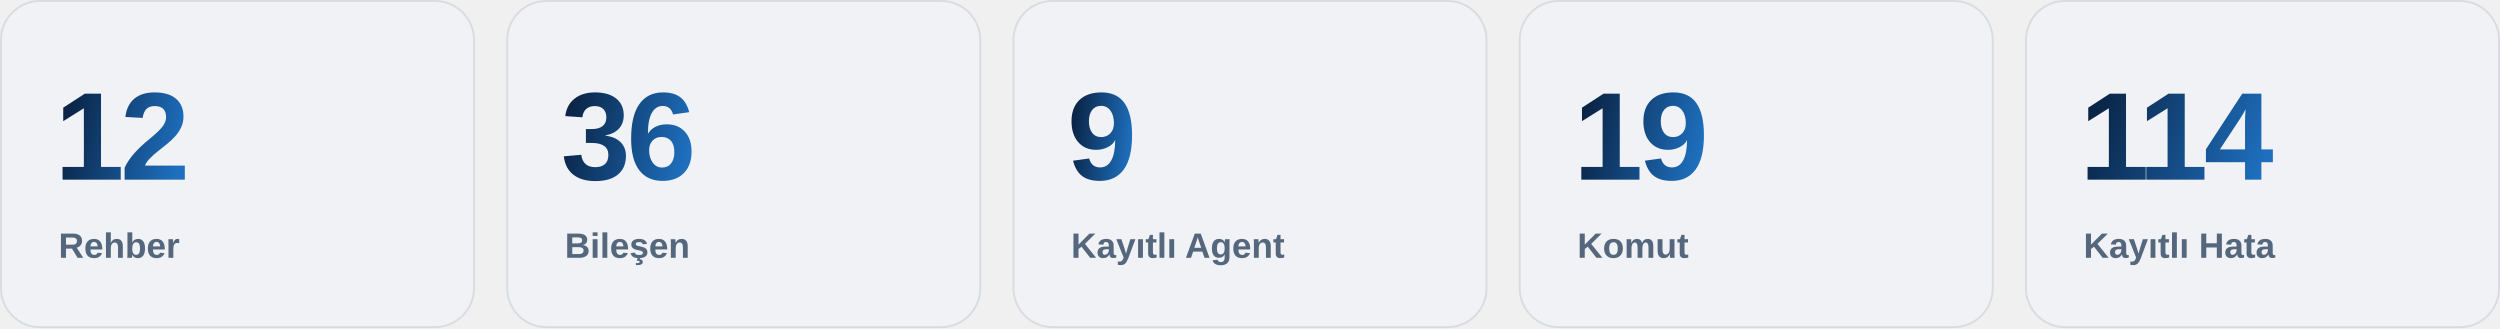
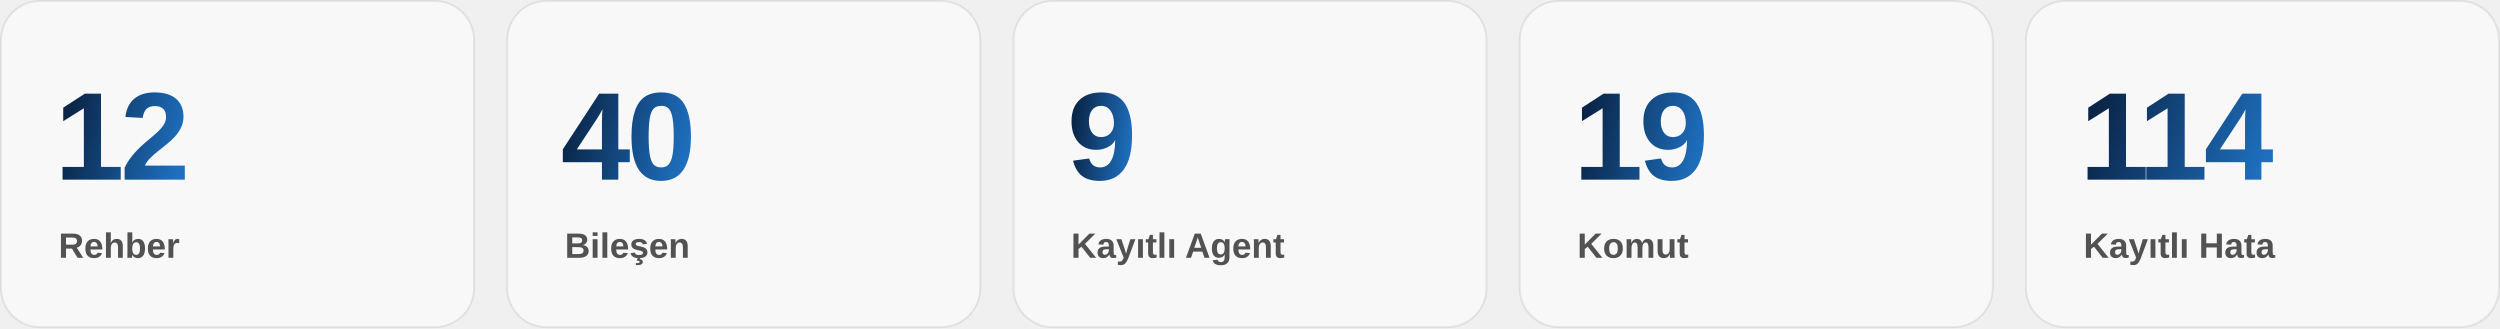
- <svg xmlns="http://www.w3.org/2000/svg" width="1280" height="168" viewBox="0 0 1280 168" role="img" aria-label="12 Rehber, 36 Bileşen, 9 Kayıtlı Agent, 19 Komut, 114 Kayıtlı Hata">
+ <svg xmlns="http://www.w3.org/2000/svg" width="1280" height="168" viewBox="0 0 1280 168" role="img" aria-label="12 Rehber, 40 Bileşen, 9 Kayıtlı Agent, 19 Komut, 114 Kayıtlı Hata">
  <defs>
    <linearGradient id="stat-ink" x1="0.008" y1="0.413" x2="0.992" y2="0.587">
      <stop offset="0%" stop-color="#0a2547" />
      <stop offset="100%" stop-color="#1e6fbe" />
    </linearGradient>
  </defs>
  <g transform="translate(0.0 0)">
-     <rect x="0.5" y="0.5" width="242.2" height="167" rx="20" fill="#f7f9fb" />
-     <rect x="0.5" y="0.5" width="242.2" height="167" rx="20" fill="rgb(16,32,52)" fill-opacity="0.028" stroke="rgb(16,32,52)" stroke-opacity="0.1" />
+     <rect x="0.5" y="0.5" width="242.2" height="167" rx="20" fill="#ffffff" />
+     <rect x="0.5" y="0.5" width="242.2" height="167" rx="20" fill="rgb(0,0,0)" fill-opacity="0.03" stroke="rgb(0,0,0)" stroke-opacity="0.08" />
    <text x="28" y="92" font-family="-apple-system, BlinkMacSystemFont, 'Segoe UI', 'Helvetica Neue', Arial, sans-serif" font-size="64" font-weight="800" letter-spacing="-2" fill="url(#stat-ink)">12</text>
-     <text x="30" y="132" font-family="-apple-system, BlinkMacSystemFont, 'Segoe UI', 'Helvetica Neue', Arial, sans-serif" font-size="18" font-weight="600" fill="#54677c">Rehber</text>
+     <text x="30" y="132" font-family="-apple-system, BlinkMacSystemFont, 'Segoe UI', 'Helvetica Neue', Arial, sans-serif" font-size="18" font-weight="600" fill="#525252">Rehber</text>
  </g>
  <g transform="translate(259.2 0)">
-     <rect x="0.5" y="0.5" width="242.2" height="167" rx="20" fill="#f7f9fb" />
-     <rect x="0.5" y="0.5" width="242.2" height="167" rx="20" fill="rgb(16,32,52)" fill-opacity="0.028" stroke="rgb(16,32,52)" stroke-opacity="0.1" />
-     <text x="28" y="92" font-family="-apple-system, BlinkMacSystemFont, 'Segoe UI', 'Helvetica Neue', Arial, sans-serif" font-size="64" font-weight="800" letter-spacing="-2" fill="url(#stat-ink)">36</text>
-     <text x="30" y="132" font-family="-apple-system, BlinkMacSystemFont, 'Segoe UI', 'Helvetica Neue', Arial, sans-serif" font-size="18" font-weight="600" fill="#54677c">Bileşen</text>
+     <rect x="0.5" y="0.5" width="242.2" height="167" rx="20" fill="#ffffff" />
+     <rect x="0.5" y="0.5" width="242.2" height="167" rx="20" fill="rgb(0,0,0)" fill-opacity="0.03" stroke="rgb(0,0,0)" stroke-opacity="0.08" />
+     <text x="28" y="92" font-family="-apple-system, BlinkMacSystemFont, 'Segoe UI', 'Helvetica Neue', Arial, sans-serif" font-size="64" font-weight="800" letter-spacing="-2" fill="url(#stat-ink)">40</text>
+     <text x="30" y="132" font-family="-apple-system, BlinkMacSystemFont, 'Segoe UI', 'Helvetica Neue', Arial, sans-serif" font-size="18" font-weight="600" fill="#525252">Bileşen</text>
  </g>
  <g transform="translate(518.4 0)">
-     <rect x="0.5" y="0.5" width="242.2" height="167" rx="20" fill="#f7f9fb" />
-     <rect x="0.5" y="0.5" width="242.2" height="167" rx="20" fill="rgb(16,32,52)" fill-opacity="0.028" stroke="rgb(16,32,52)" stroke-opacity="0.1" />
+     <rect x="0.5" y="0.5" width="242.2" height="167" rx="20" fill="#ffffff" />
+     <rect x="0.5" y="0.5" width="242.2" height="167" rx="20" fill="rgb(0,0,0)" fill-opacity="0.03" stroke="rgb(0,0,0)" stroke-opacity="0.08" />
    <text x="28" y="92" font-family="-apple-system, BlinkMacSystemFont, 'Segoe UI', 'Helvetica Neue', Arial, sans-serif" font-size="64" font-weight="800" letter-spacing="-2" fill="url(#stat-ink)">9</text>
-     <text x="30" y="132" font-family="-apple-system, BlinkMacSystemFont, 'Segoe UI', 'Helvetica Neue', Arial, sans-serif" font-size="18" font-weight="600" fill="#54677c">Kayıtlı Agent</text>
+     <text x="30" y="132" font-family="-apple-system, BlinkMacSystemFont, 'Segoe UI', 'Helvetica Neue', Arial, sans-serif" font-size="18" font-weight="600" fill="#525252">Kayıtlı Agent</text>
  </g>
  <g transform="translate(777.6 0)">
-     <rect x="0.5" y="0.5" width="242.2" height="167" rx="20" fill="#f7f9fb" />
-     <rect x="0.5" y="0.5" width="242.2" height="167" rx="20" fill="rgb(16,32,52)" fill-opacity="0.028" stroke="rgb(16,32,52)" stroke-opacity="0.1" />
+     <rect x="0.5" y="0.5" width="242.2" height="167" rx="20" fill="#ffffff" />
+     <rect x="0.5" y="0.5" width="242.2" height="167" rx="20" fill="rgb(0,0,0)" fill-opacity="0.03" stroke="rgb(0,0,0)" stroke-opacity="0.08" />
    <text x="28" y="92" font-family="-apple-system, BlinkMacSystemFont, 'Segoe UI', 'Helvetica Neue', Arial, sans-serif" font-size="64" font-weight="800" letter-spacing="-2" fill="url(#stat-ink)">19</text>
-     <text x="30" y="132" font-family="-apple-system, BlinkMacSystemFont, 'Segoe UI', 'Helvetica Neue', Arial, sans-serif" font-size="18" font-weight="600" fill="#54677c">Komut</text>
+     <text x="30" y="132" font-family="-apple-system, BlinkMacSystemFont, 'Segoe UI', 'Helvetica Neue', Arial, sans-serif" font-size="18" font-weight="600" fill="#525252">Komut</text>
  </g>
  <g transform="translate(1036.8 0)">
-     <rect x="0.5" y="0.5" width="242.2" height="167" rx="20" fill="#f7f9fb" />
-     <rect x="0.5" y="0.5" width="242.2" height="167" rx="20" fill="rgb(16,32,52)" fill-opacity="0.028" stroke="rgb(16,32,52)" stroke-opacity="0.1" />
+     <rect x="0.5" y="0.5" width="242.2" height="167" rx="20" fill="#ffffff" />
+     <rect x="0.5" y="0.5" width="242.2" height="167" rx="20" fill="rgb(0,0,0)" fill-opacity="0.03" stroke="rgb(0,0,0)" stroke-opacity="0.08" />
    <text x="28" y="92" font-family="-apple-system, BlinkMacSystemFont, 'Segoe UI', 'Helvetica Neue', Arial, sans-serif" font-size="64" font-weight="800" letter-spacing="-2" fill="url(#stat-ink)">114</text>
-     <text x="30" y="132" font-family="-apple-system, BlinkMacSystemFont, 'Segoe UI', 'Helvetica Neue', Arial, sans-serif" font-size="18" font-weight="600" fill="#54677c">Kayıtlı Hata</text>
+     <text x="30" y="132" font-family="-apple-system, BlinkMacSystemFont, 'Segoe UI', 'Helvetica Neue', Arial, sans-serif" font-size="18" font-weight="600" fill="#525252">Kayıtlı Hata</text>
  </g>
</svg>
